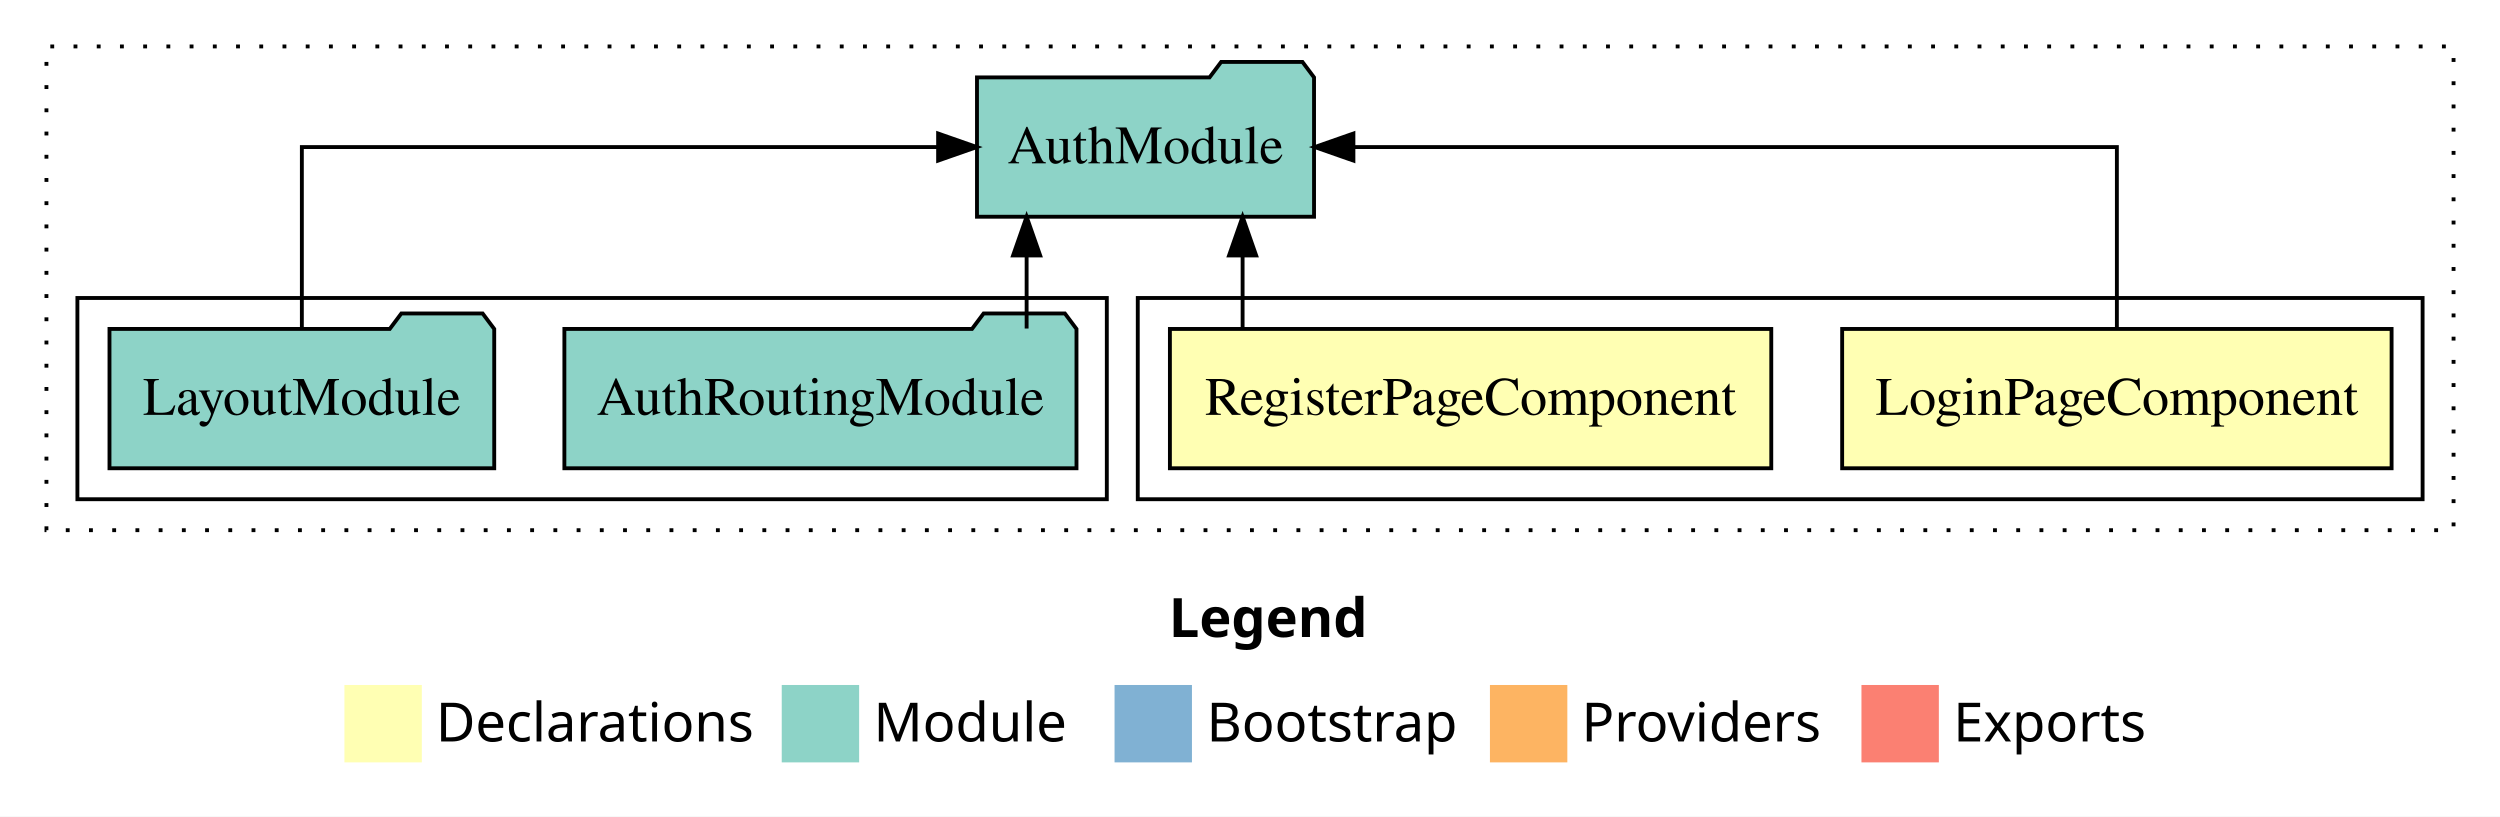
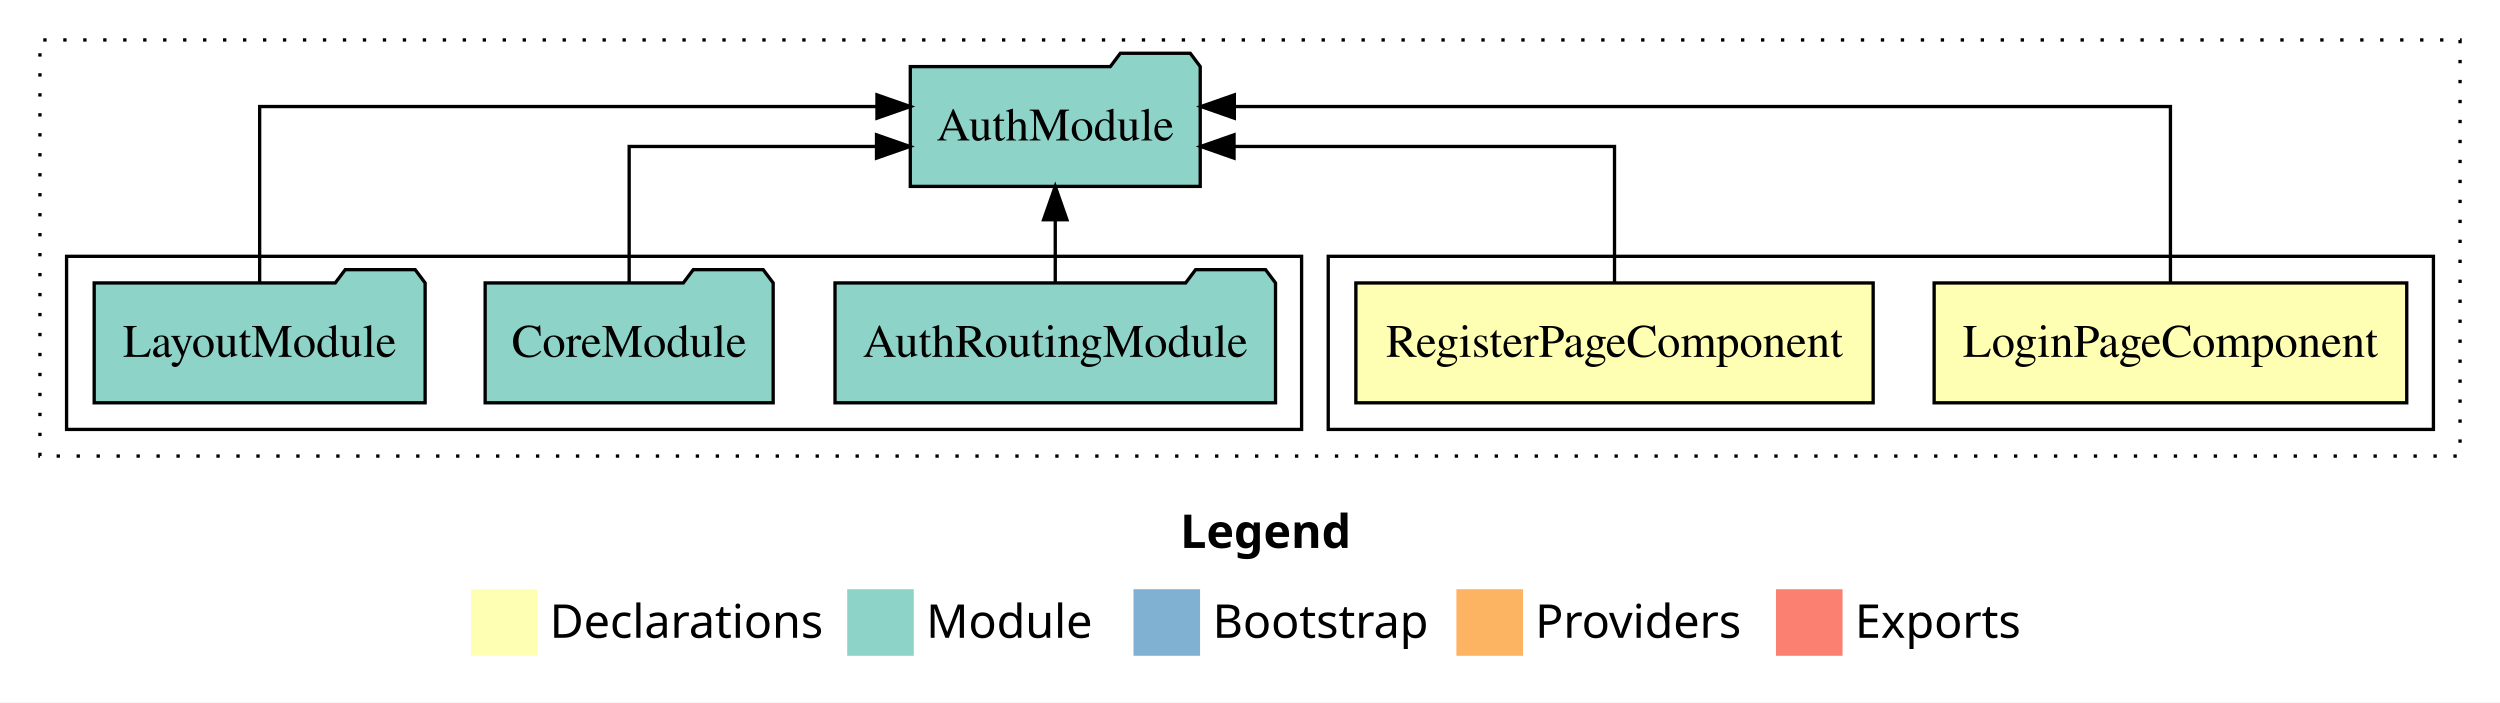
- <svg xmlns="http://www.w3.org/2000/svg" width="646pt" height="211pt" viewBox="0.00 0.00 646.00 211.00">
+ <svg xmlns="http://www.w3.org/2000/svg" width="751pt" height="211pt" viewBox="0.00 0.00 751.00 211.00">
  <g id="graph0" class="graph" transform="scale(1 1) rotate(0) translate(4 207)">
-     <polygon fill="#ffffff" stroke="transparent" points="-4,4 -4,-207 642,-207 642,4 -4,4" />
-     <text text-anchor="start" x="298.009" y="-42.4" font-family="sans-serif" font-weight="bold" font-size="14.00" fill="#000000">Legend</text>
-     <polygon fill="#ffffb3" stroke="transparent" points="85,-10 85,-30 105,-30 105,-10 85,-10" />
-     <text text-anchor="start" x="108.629" y="-15.4" font-family="sans-serif" font-size="14.00" fill="#000000">  Declarations</text>
-     <polygon fill="#8dd3c7" stroke="transparent" points="198,-10 198,-30 218,-30 218,-10 198,-10" />
-     <text text-anchor="start" x="221.725" y="-15.4" font-family="sans-serif" font-size="14.00" fill="#000000">  Module</text>
-     <polygon fill="#80b1d3" stroke="transparent" points="284,-10 284,-30 304,-30 304,-10 284,-10" />
-     <text text-anchor="start" x="307.781" y="-15.4" font-family="sans-serif" font-size="14.00" fill="#000000">  Bootstrap</text>
-     <polygon fill="#fdb462" stroke="transparent" points="381,-10 381,-30 401,-30 401,-10 381,-10" />
-     <text text-anchor="start" x="404.673" y="-15.4" font-family="sans-serif" font-size="14.00" fill="#000000">  Providers</text>
-     <polygon fill="#fb8072" stroke="transparent" points="477,-10 477,-30 497,-30 497,-10 477,-10" />
-     <text text-anchor="start" x="500.726" y="-15.4" font-family="sans-serif" font-size="14.00" fill="#000000">  Exports</text>
+     <polygon fill="#ffffff" stroke="transparent" points="-4,4 -4,-207 747,-207 747,4 -4,4" />
+     <text text-anchor="start" x="350.509" y="-42.4" font-family="sans-serif" font-weight="bold" font-size="14.00" fill="#000000">Legend</text>
+     <polygon fill="#ffffb3" stroke="transparent" points="137.5,-10 137.5,-30 157.5,-30 157.5,-10 137.5,-10" />
+     <text text-anchor="start" x="161.129" y="-15.4" font-family="sans-serif" font-size="14.00" fill="#000000">  Declarations</text>
+     <polygon fill="#8dd3c7" stroke="transparent" points="250.5,-10 250.5,-30 270.5,-30 270.5,-10 250.5,-10" />
+     <text text-anchor="start" x="274.225" y="-15.4" font-family="sans-serif" font-size="14.00" fill="#000000">  Module</text>
+     <polygon fill="#80b1d3" stroke="transparent" points="336.5,-10 336.5,-30 356.5,-30 356.5,-10 336.5,-10" />
+     <text text-anchor="start" x="360.281" y="-15.4" font-family="sans-serif" font-size="14.00" fill="#000000">  Bootstrap</text>
+     <polygon fill="#fdb462" stroke="transparent" points="433.5,-10 433.5,-30 453.5,-30 453.5,-10 433.5,-10" />
+     <text text-anchor="start" x="457.173" y="-15.4" font-family="sans-serif" font-size="14.00" fill="#000000">  Providers</text>
+     <polygon fill="#fb8072" stroke="transparent" points="529.5,-10 529.5,-30 549.5,-30 549.5,-10 529.5,-10" />
+     <text text-anchor="start" x="553.226" y="-15.4" font-family="sans-serif" font-size="14.00" fill="#000000">  Exports</text>
    <g id="clust1" class="cluster">
-       <polygon fill="none" stroke="#000000" stroke-dasharray="1,5" points="8,-70 8,-195 630,-195 630,-70 8,-70" />
+       <polygon fill="none" stroke="#000000" stroke-dasharray="1,5" points="8,-70 8,-195 735,-195 735,-70 8,-70" />
    </g>
    <g id="clust2" class="cluster">
-       <polygon fill="none" stroke="#000000" points="290,-78 290,-130 622,-130 622,-78 290,-78" />
+       <polygon fill="none" stroke="#000000" points="395,-78 395,-130 727,-130 727,-78 395,-78" />
    </g>
    <g id="clust5" class="cluster">
-       <polygon fill="none" stroke="#000000" points="16,-78 16,-130 282,-130 282,-78 16,-78" />
+       <polygon fill="none" stroke="#000000" points="16,-78 16,-130 387,-130 387,-78 16,-78" />
    </g>
    <g id="node1" class="node">
-       <polygon fill="#ffffb3" stroke="#000000" points="613.987,-122 472.013,-122 472.013,-86 613.987,-86 613.987,-122" />
-       <text text-anchor="middle" x="543" y="-99.8" font-family="Times,serif" font-size="14.00" fill="#000000">LoginPageComponent</text>
+       <polygon fill="#ffffb3" stroke="#000000" points="718.987,-122 577.013,-122 577.013,-86 718.987,-86 718.987,-122" />
+       <text text-anchor="middle" x="648" y="-99.8" font-family="Times,serif" font-size="14.00" fill="#000000">LoginPageComponent</text>
    </g>
    <g id="node3" class="node">
-       <polygon fill="#8dd3c7" stroke="#000000" points="335.548,-187 332.548,-191 311.548,-191 308.548,-187 248.452,-187 248.452,-151 335.548,-151 335.548,-187" />
-       <text text-anchor="middle" x="292" y="-164.8" font-family="Times,serif" font-size="14.00" fill="#000000">AuthModule</text>
+       <polygon fill="#8dd3c7" stroke="#000000" points="356.548,-187 353.548,-191 332.548,-191 329.548,-187 269.452,-187 269.452,-151 356.548,-151 356.548,-187" />
+       <text text-anchor="middle" x="313" y="-164.8" font-family="Times,serif" font-size="14.00" fill="#000000">AuthModule</text>
    </g>
    <g id="edge1" class="edge">
-       <path fill="none" stroke="#000000" d="M543,-122.106C543,-141.339 543,-169 543,-169 543,-169 345.721,-169 345.721,-169" />
-       <polygon fill="#000000" stroke="#000000" points="345.721,-165.5 335.721,-169 345.721,-172.5 345.721,-165.5" />
+       <path fill="none" stroke="#000000" d="M648,-122.284C648,-143.321 648,-175 648,-175 648,-175 366.795,-175 366.795,-175" />
+       <polygon fill="#000000" stroke="#000000" points="366.795,-171.5 356.795,-175 366.795,-178.5 366.795,-171.5" />
    </g>
    <g id="node2" class="node">
-       <polygon fill="#ffffb3" stroke="#000000" points="453.697,-122 298.303,-122 298.303,-86 453.697,-86 453.697,-122" />
-       <text text-anchor="middle" x="376" y="-99.8" font-family="Times,serif" font-size="14.00" fill="#000000">RegisterPageComponent</text>
+       <polygon fill="#ffffb3" stroke="#000000" points="558.697,-122 403.303,-122 403.303,-86 558.697,-86 558.697,-122" />
+       <text text-anchor="middle" x="481" y="-99.8" font-family="Times,serif" font-size="14.00" fill="#000000">RegisterPageComponent</text>
    </g>
    <g id="edge2" class="edge">
-       <path fill="none" stroke="#000000" d="M317.088,-122.106C317.088,-122.106 317.088,-140.991 317.088,-140.991" />
-       <polygon fill="#000000" stroke="#000000" points="313.588,-140.991 317.088,-150.991 320.588,-140.991 313.588,-140.991" />
+       <path fill="none" stroke="#000000" d="M481,-122.022C481,-139.373 481,-163 481,-163 481,-163 366.702,-163 366.702,-163" />
+       <polygon fill="#000000" stroke="#000000" points="366.702,-159.5 356.702,-163 366.701,-166.5 366.702,-159.5" />
    </g>
    <g id="node4" class="node">
-       <polygon fill="#8dd3c7" stroke="#000000" points="274.165,-122 271.165,-126 250.165,-126 247.165,-122 141.835,-122 141.835,-86 274.165,-86 274.165,-122" />
-       <text text-anchor="middle" x="208" y="-99.8" font-family="Times,serif" font-size="14.00" fill="#000000">AuthRoutingModule</text>
+       <polygon fill="#8dd3c7" stroke="#000000" points="379.165,-122 376.165,-126 355.165,-126 352.165,-122 246.835,-122 246.835,-86 379.165,-86 379.165,-122" />
+       <text text-anchor="middle" x="313" y="-99.8" font-family="Times,serif" font-size="14.00" fill="#000000">AuthRoutingModule</text>
    </g>
    <g id="edge3" class="edge">
-       <path fill="none" stroke="#000000" d="M261.279,-122.106C261.279,-122.106 261.279,-140.991 261.279,-140.991" />
-       <polygon fill="#000000" stroke="#000000" points="257.779,-140.991 261.279,-150.991 264.779,-140.991 257.779,-140.991" />
+       <path fill="none" stroke="#000000" d="M313,-122.106C313,-122.106 313,-140.991 313,-140.991" />
+       <polygon fill="#000000" stroke="#000000" points="309.5,-140.991 313,-150.991 316.5,-140.991 309.5,-140.991" />
    </g>
    <g id="node5" class="node">
+       <polygon fill="#8dd3c7" stroke="#000000" points="228.262,-122 225.262,-126 204.262,-126 201.262,-122 141.738,-122 141.738,-86 228.262,-86 228.262,-122" />
+       <text text-anchor="middle" x="185" y="-99.8" font-family="Times,serif" font-size="14.00" fill="#000000">CoreModule</text>
+     </g>
+     <g id="edge4" class="edge">
+       <path fill="none" stroke="#000000" d="M185,-122.022C185,-139.373 185,-163 185,-163 185,-163 259.308,-163 259.308,-163" />
+       <polygon fill="#000000" stroke="#000000" points="259.308,-166.5 269.308,-163 259.308,-159.5 259.308,-166.5" />
+     </g>
+     <g id="node6" class="node">
      <polygon fill="#8dd3c7" stroke="#000000" points="123.708,-122 120.708,-126 99.708,-126 96.708,-122 24.292,-122 24.292,-86 123.708,-86 123.708,-122" />
      <text text-anchor="middle" x="74" y="-99.8" font-family="Times,serif" font-size="14.00" fill="#000000">LayoutModule</text>
    </g>
-     <g id="edge4" class="edge">
-       <path fill="none" stroke="#000000" d="M74,-122.106C74,-141.339 74,-169 74,-169 74,-169 238.408,-169 238.408,-169" />
-       <polygon fill="#000000" stroke="#000000" points="238.408,-172.5 248.408,-169 238.408,-165.5 238.408,-172.5" />
+     <g id="edge5" class="edge">
+       <path fill="none" stroke="#000000" d="M74,-122.284C74,-143.321 74,-175 74,-175 74,-175 259.442,-175 259.442,-175" />
+       <polygon fill="#000000" stroke="#000000" points="259.442,-178.5 269.442,-175 259.442,-171.5 259.442,-178.5" />
    </g>
  </g>
</svg>
